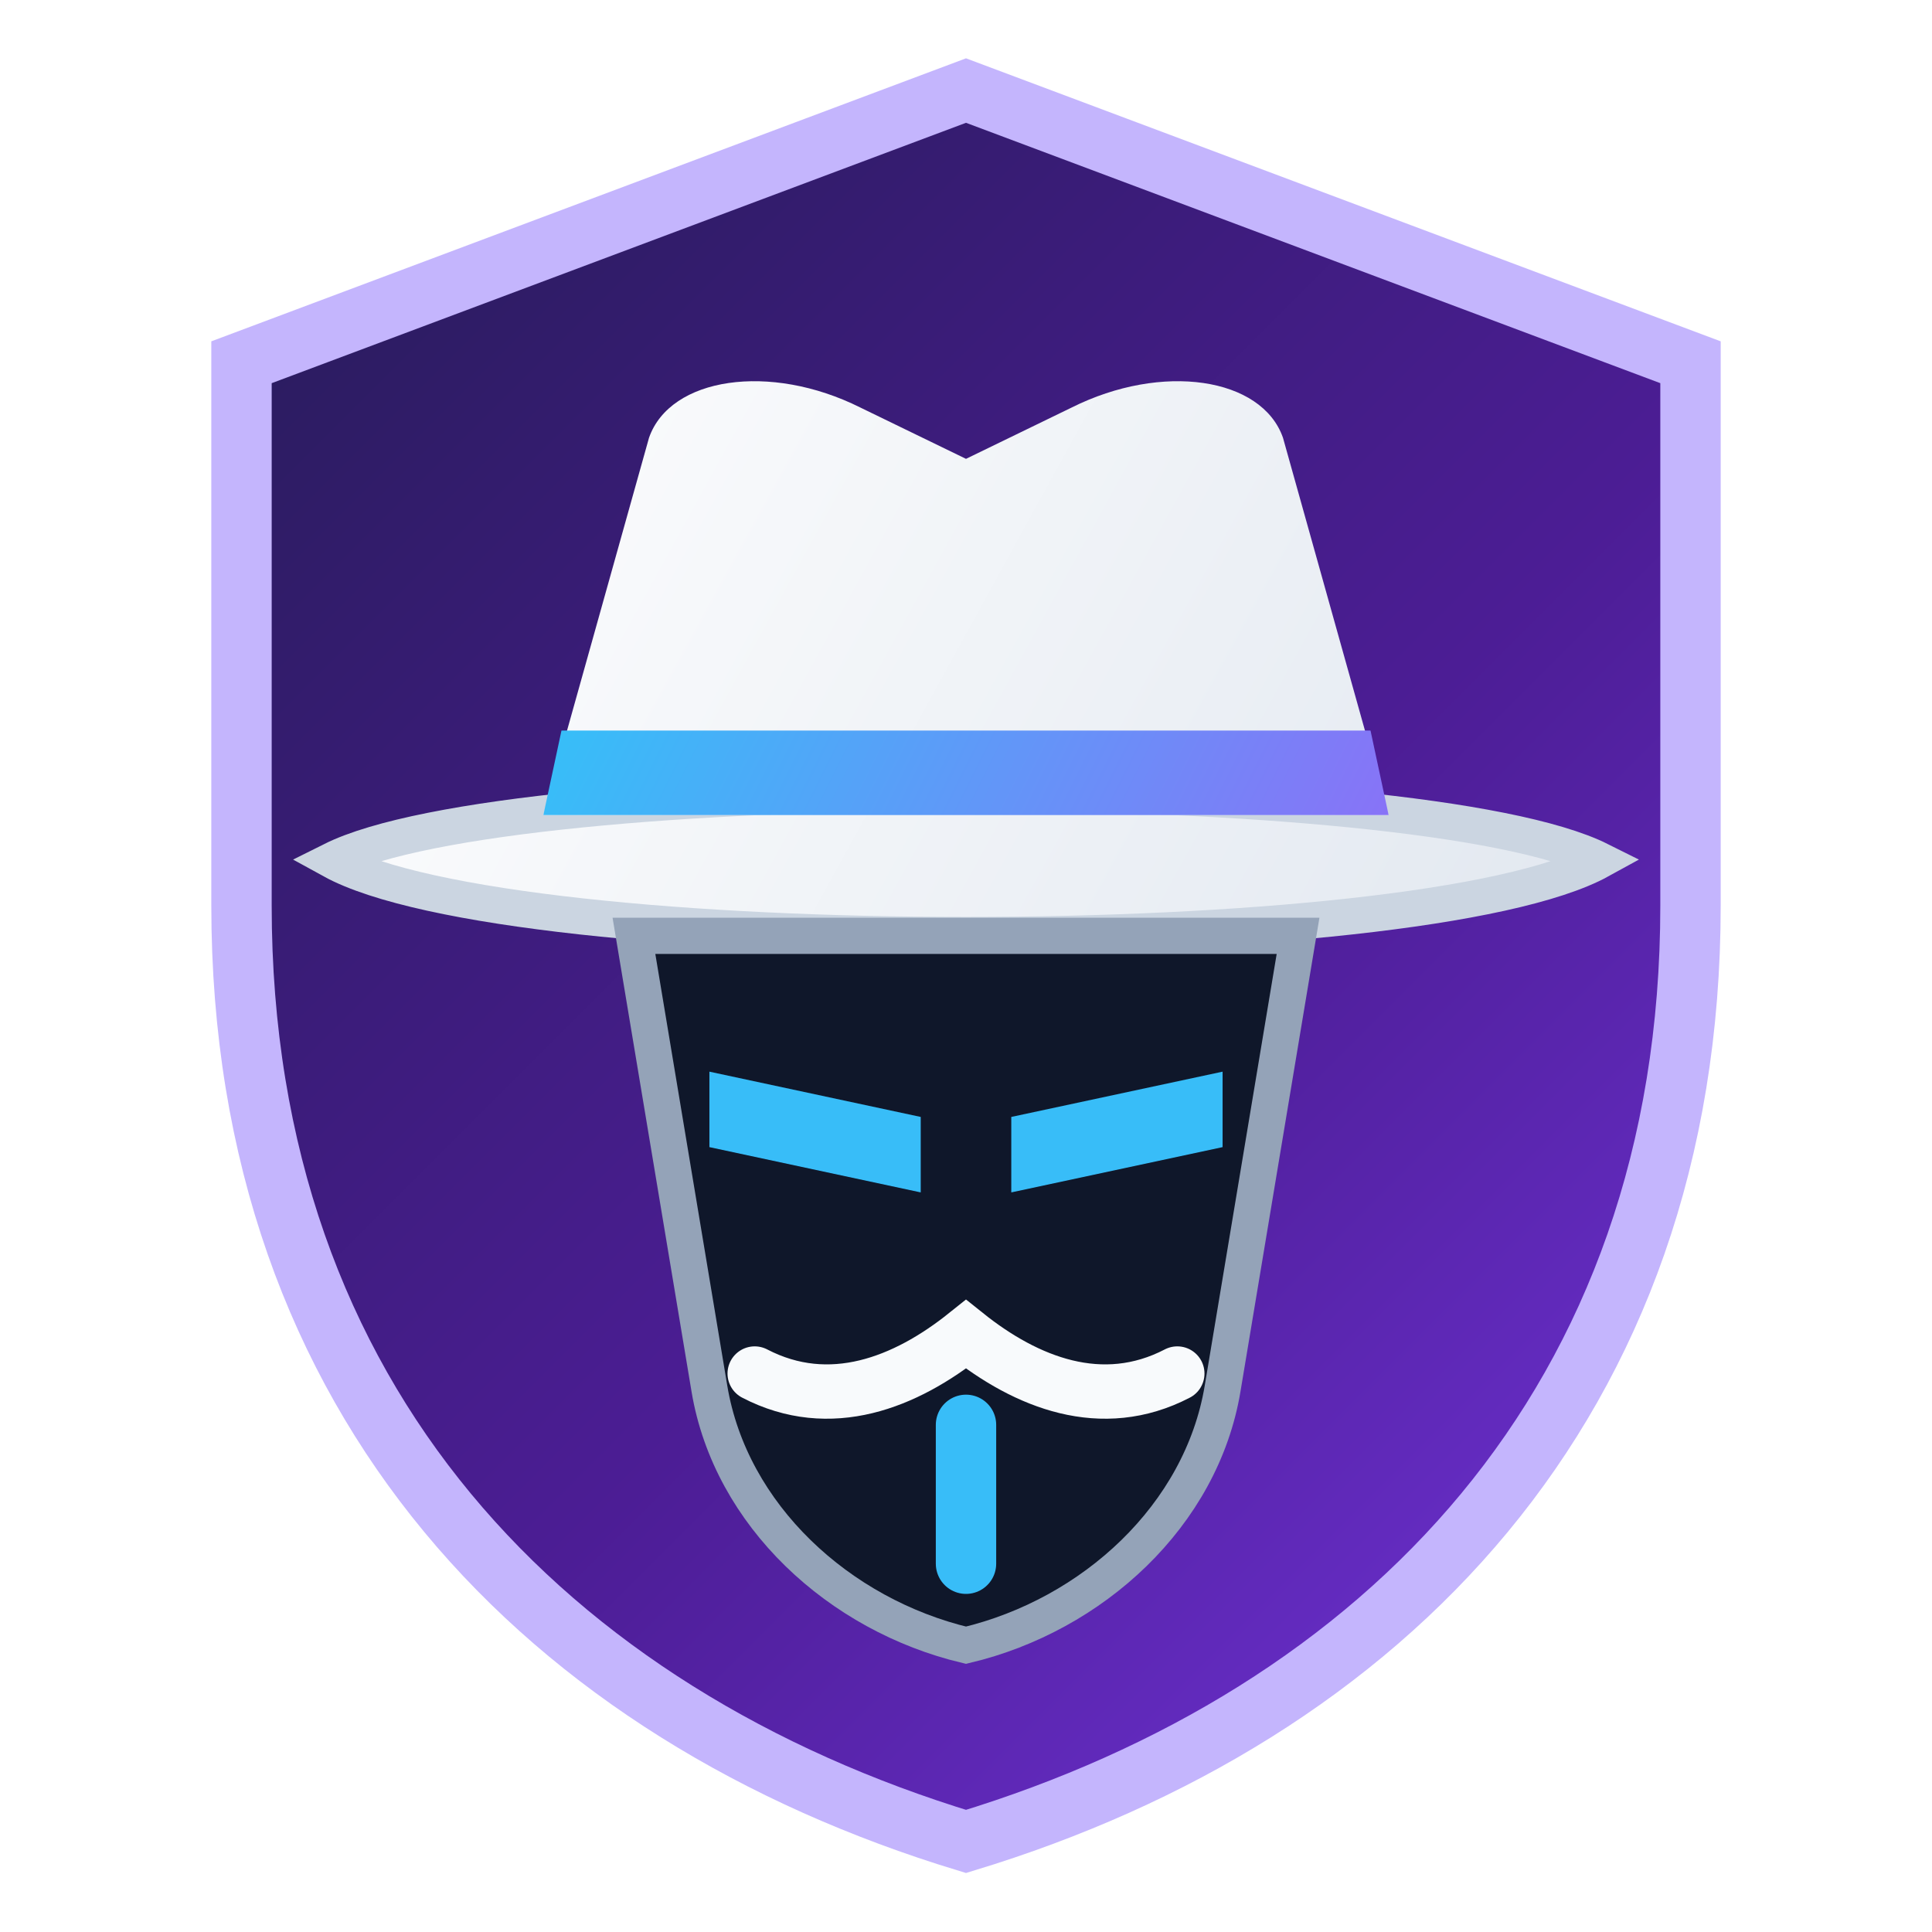
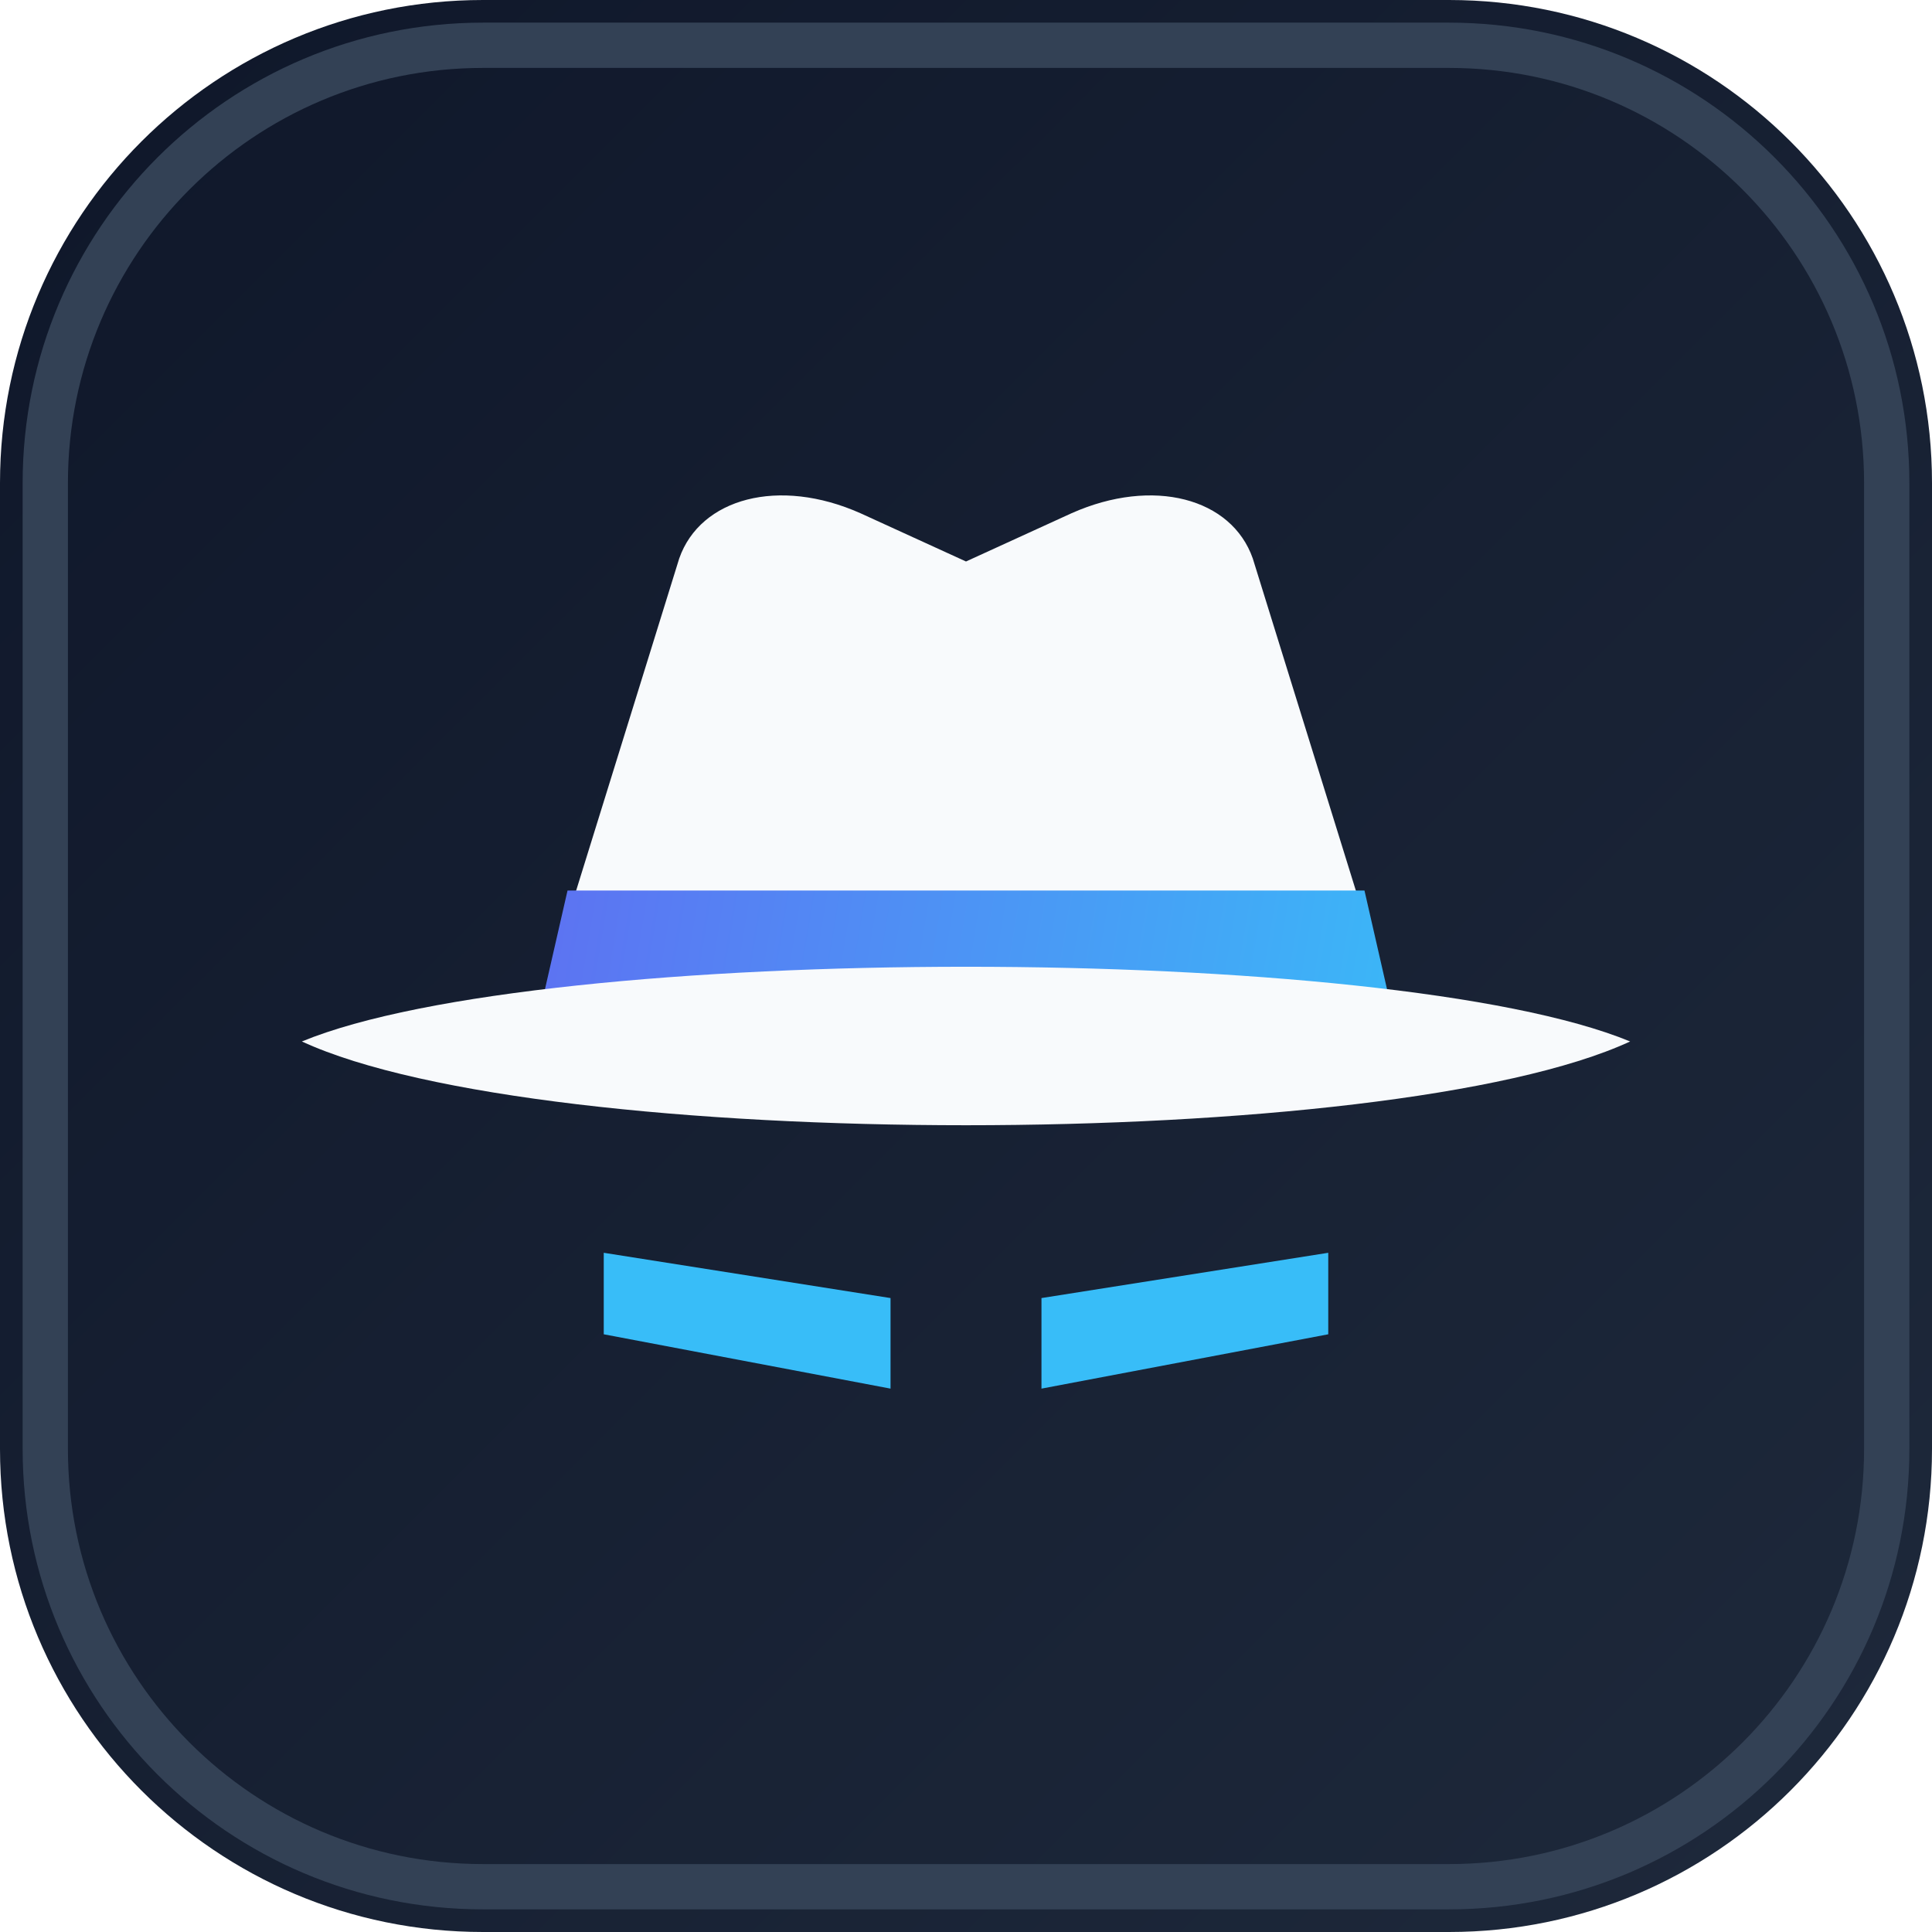
<svg xmlns="http://www.w3.org/2000/svg" viewBox="0 0 64 64" fill="none">
  <defs>
-     <linearGradient id="bgGrad" x1="0" y1="0" x2="64" y2="64" gradientUnits="userSpaceOnUse">
-       <stop offset="0%" stop-color="#1E1B4B" />
-       <stop offset="55%" stop-color="#4C1D95" />
-       <stop offset="100%" stop-color="#7C3AED" />
+     <linearGradient id="bg" x1="0" y1="0" x2="64" y2="64" gradientUnits="userSpaceOnUse">
+       <stop offset="0%" stop-color="#0F172A" />
+       <stop offset="100%" stop-color="#1E293B" />
    </linearGradient>
-     <linearGradient id="hatGrad" x1="12" y1="10" x2="52" y2="32" gradientUnits="userSpaceOnUse">
-       <stop offset="0%" stop-color="#FFFFFF" />
-       <stop offset="100%" stop-color="#E2E8F0" />
-     </linearGradient>
-     <linearGradient id="neonCyan" x1="16" y1="30" x2="48" y2="46" gradientUnits="userSpaceOnUse">
-       <stop offset="0%" stop-color="#38BDF8" />
-       <stop offset="100%" stop-color="#A855F7" />
+     <linearGradient id="accent" x1="14" y1="22" x2="50" y2="28" gradientUnits="userSpaceOnUse">
+       <stop offset="0%" stop-color="#6366F1" />
+       <stop offset="100%" stop-color="#38BDF8" />
    </linearGradient>
  </defs>
-   <path d="M32 3L56 12V30C56 46.5 45.8 56.8 32 61C18.2 56.8 8 46.5 8 30V12L32 3Z" fill="url(#bgGrad)" stroke="#C4B5FD" stroke-width="2" />
-   <path d="M11 28.5C17 25.5 47 25.5 53 28.5C47 31.8 17 31.8 11 28.5Z" fill="url(#hatGrad)" stroke="#CBD5E1" stroke-width="1.2" />
-   <path d="M18 27L21.5 14.5C22.2 12.5 25.5 12 28.5 13.5L32 15.2L35.5 13.5C38.5 12 41.8 12.5 42.5 14.5L46 27H18Z" fill="url(#hatGrad)" />
-   <path d="M18.6 24.2H45.4L46 27H18L18.6 24.2Z" fill="url(#neonCyan)" />
-   <path d="M21 31H43L40.5 46C39.8 50.2 36.2 53.5 32 54.5C27.8 53.5 24.2 50.2 23.5 46L21 31Z" fill="#0F172A" stroke="#94A3B8" stroke-width="1.2" />
-   <path d="M23.5 35.5L30.5 37V39.5L23.5 38V35.5Z" fill="#38BDF8" />
-   <path d="M40.5 35.5L33.5 37V39.5L40.5 38V35.5Z" fill="#38BDF8" />
-   <path d="M25 45.5C27.5 46.8 30 45.8 32 44.2C34 45.8 36.5 46.8 39 45.5" stroke="#F8FAFC" stroke-width="1.8" stroke-linecap="round" />
-   <path d="M32 47.2V51.8" stroke="#38BDF8" stroke-width="2" stroke-linecap="round" />
+   <rect width="64" height="64" rx="16" fill="url(#bg)" />
+   <rect x="1.5" y="1.5" width="61" height="61" rx="14.5" stroke="#334155" stroke-width="1.5" />
+   <path d="M18 33L22.5 18.5C23.2 16.5 25.8 15.8 28.5 17L32 18.6L35.5 17C38.2 15.8 40.8 16.5 41.5 18.5L46 33H18Z" fill="#F8FAFC" />
+   <path d="M18.8 29.5H45.2L46 33H18L18.8 29.5Z" fill="url(#accent)" />
+   <path d="M10 34.5C18 31.2 46 31.2 54 34.5C46 38.2 18 38.2 10 34.5Z" fill="#F8FAFC" />
+   <path d="M20 41.5L29.5 43V46L20 44.2V41.5Z" fill="#38BDF8" />
+   <path d="M44 41.5L34.5 43V46L44 44.2V41.5Z" fill="#38BDF8" />
</svg>
